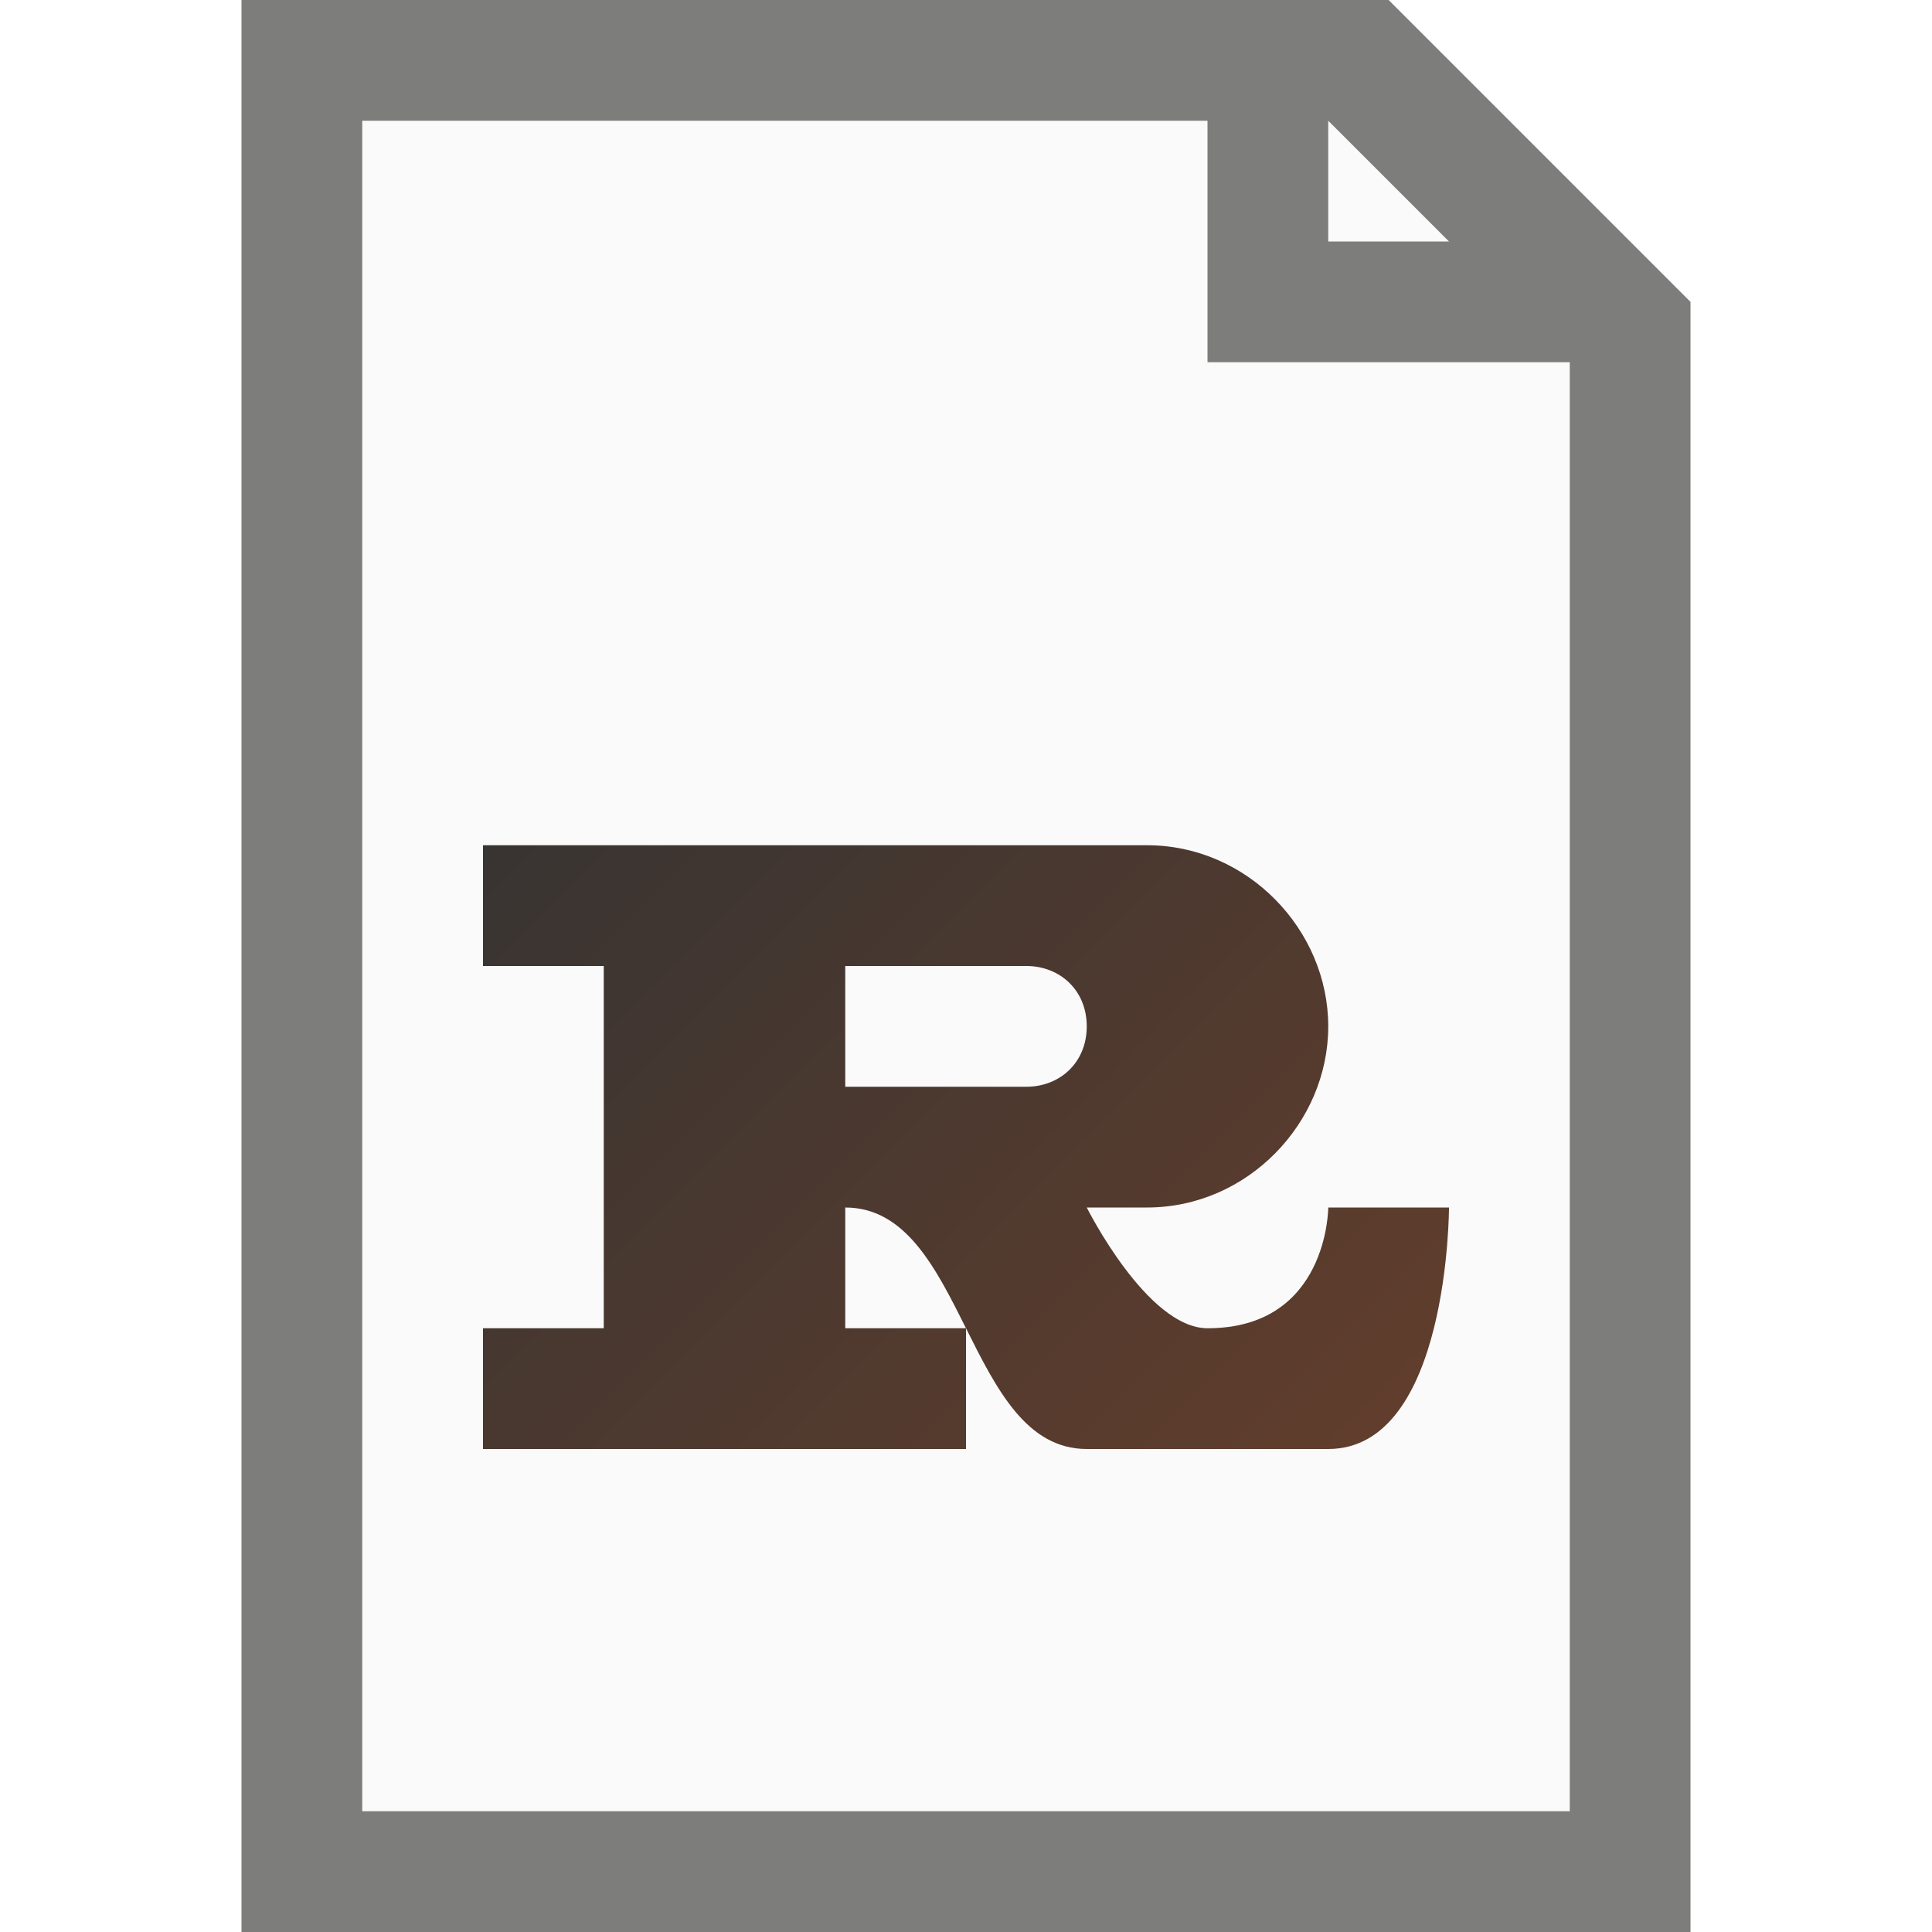
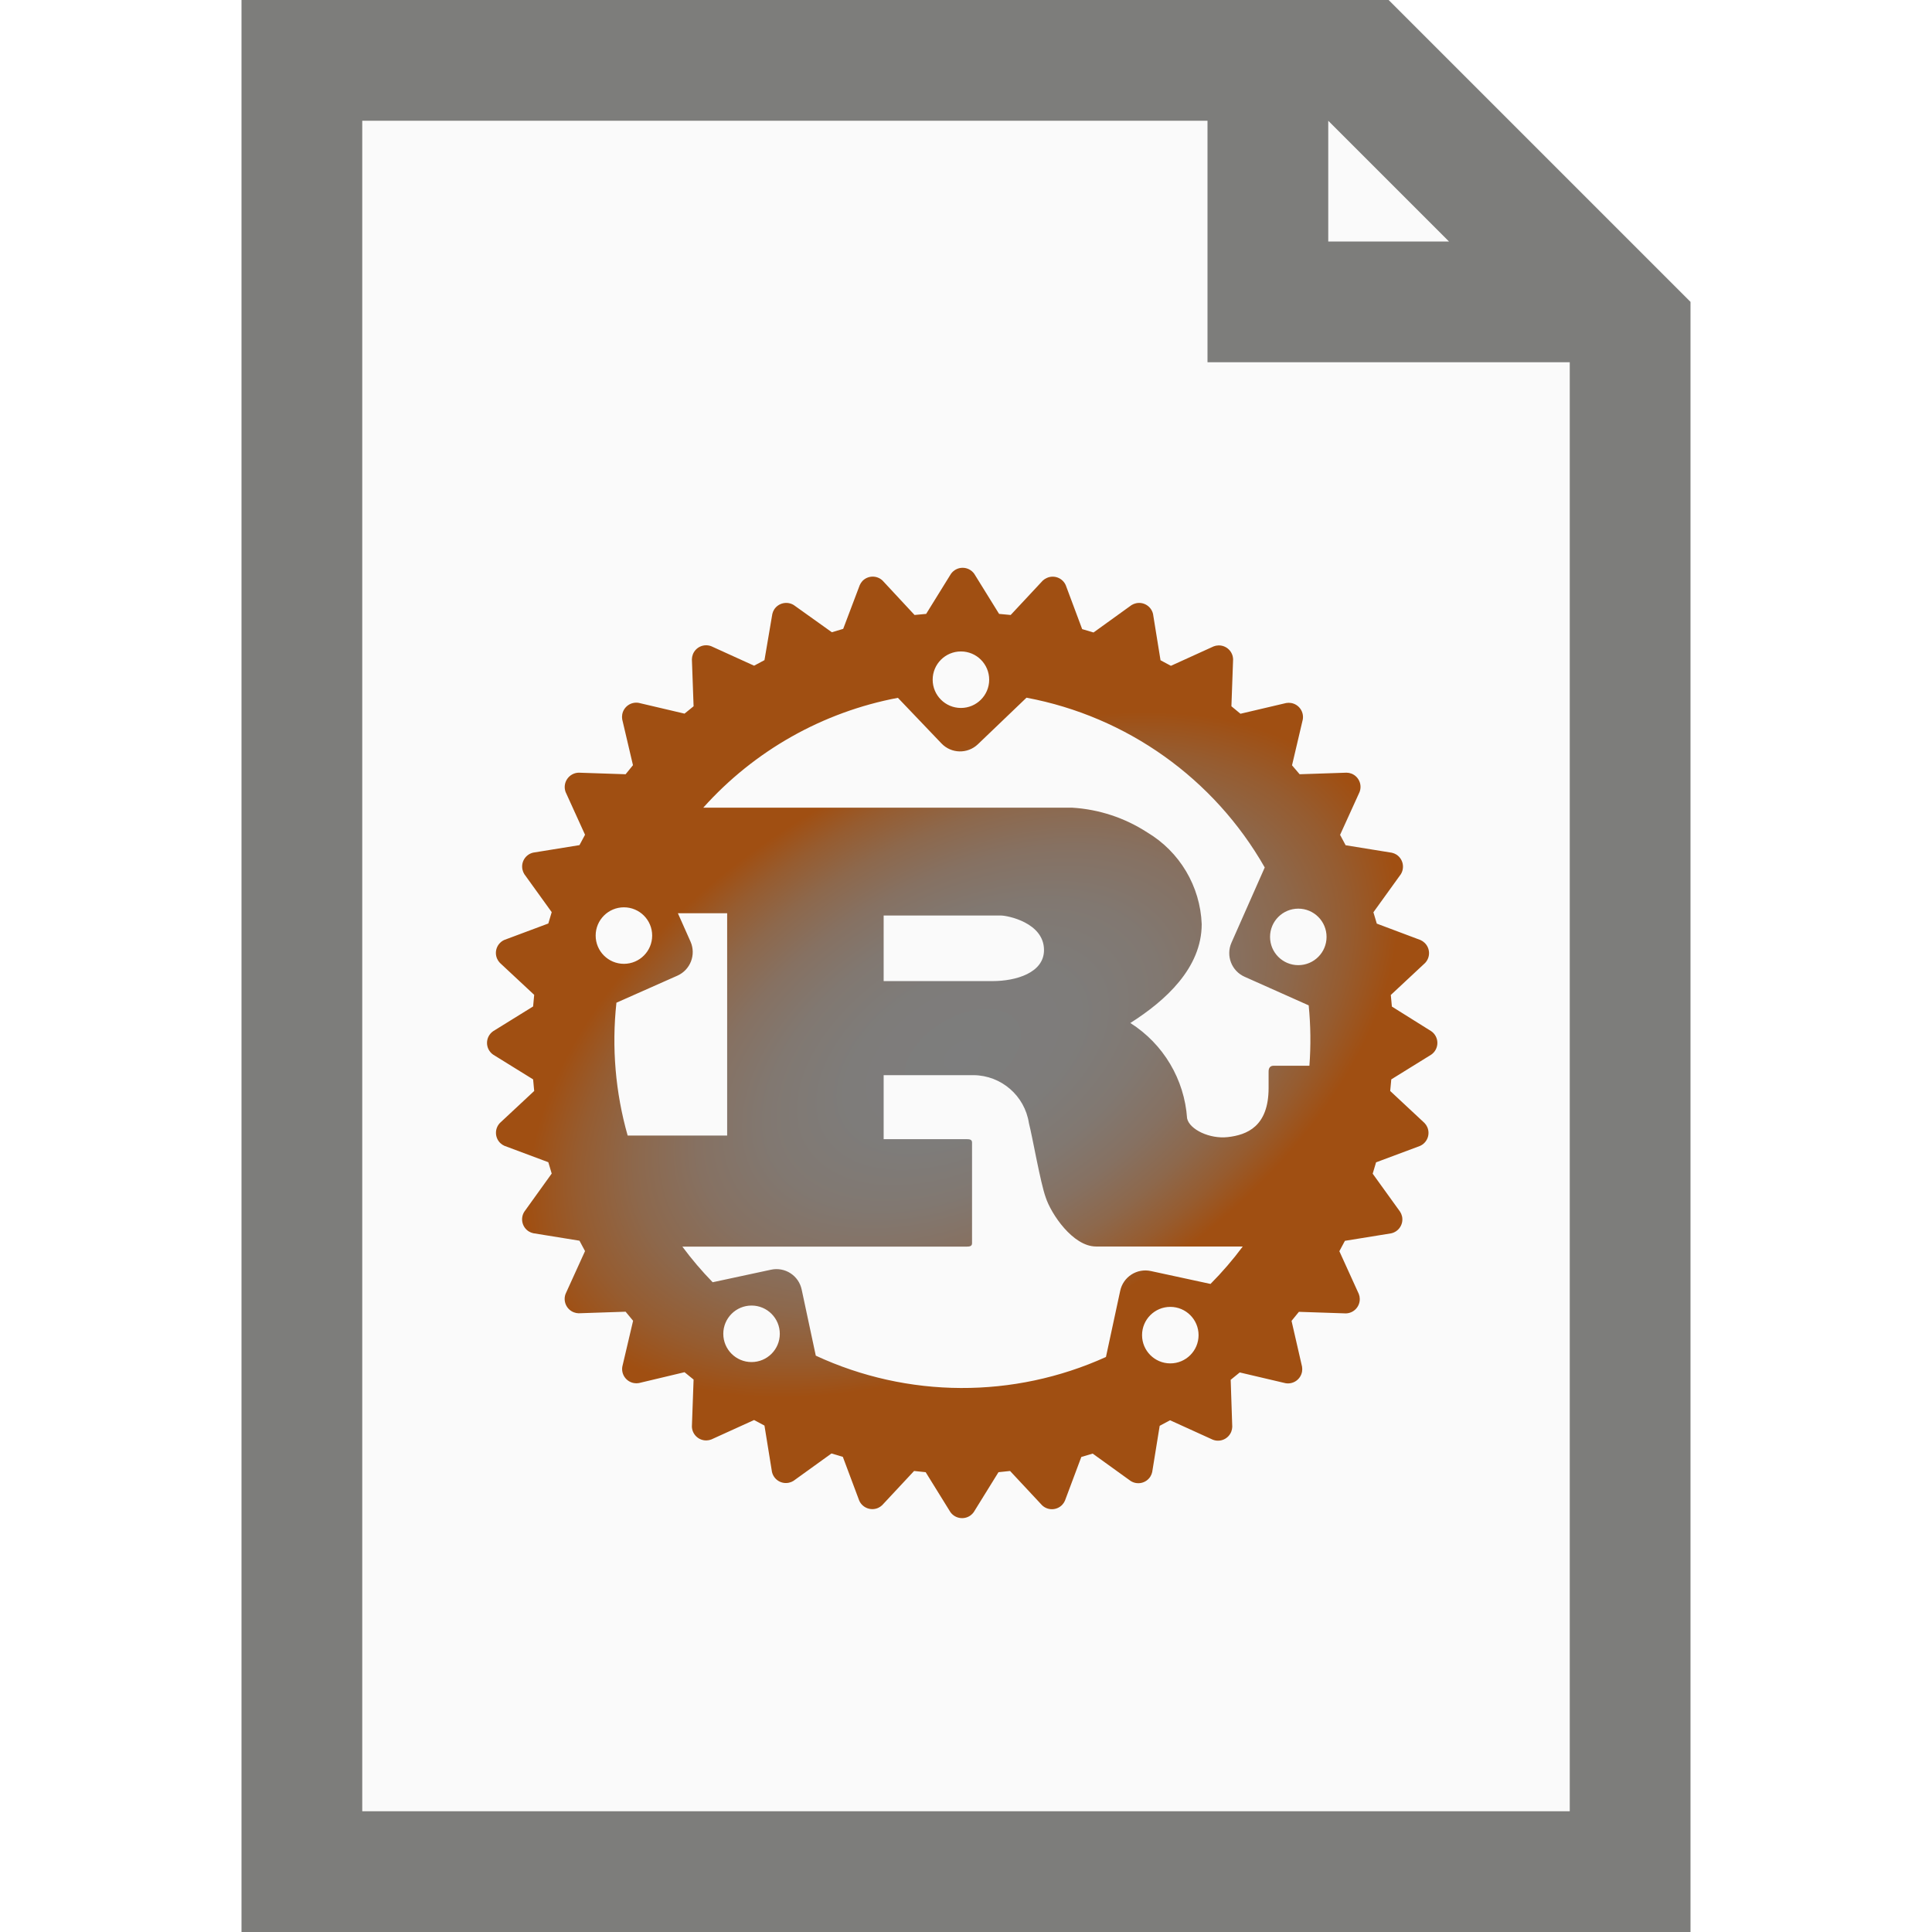
- <svg xmlns="http://www.w3.org/2000/svg" xmlns:xlink="http://www.w3.org/1999/xlink" width="16" height="16" viewBox="0 0 16 16" version="1.1" id="svg5">
+ <svg xmlns="http://www.w3.org/2000/svg" width="16" height="16" viewBox="0 0 16 16" version="1.1" id="svg5">
  <defs id="defs2">
-     <linearGradient id="linearGradient1291">
-       <stop style="stop-color:#333333;stop-opacity:1;" offset="0" id="stop1287" />
-       <stop style="stop-color:#683f2b;stop-opacity:1" offset="1" id="stop1289" />
-     </linearGradient>
-     <linearGradient xlink:href="#linearGradient1291" id="linearGradient5280" x1="4" y1="5.5" x2="12" y2="13.5" gradientUnits="userSpaceOnUse" />
+     <radialGradient id="a" cx="-492.035" cy="-883.37" r="13.998" gradientTransform="matrix(0.2435625,-0.140625,-0.084375,-0.14625,53.28139,-189.6525)" gradientUnits="userSpaceOnUse">
+       <stop offset="0" stop-color="#7d7d7d" id="stop1" />
+       <stop offset="0.267" stop-color="#7e7c7a" id="stop2" />
+       <stop offset="0.45" stop-color="#817871" id="stop3" />
+       <stop offset="0.608" stop-color="#867162" id="stop4" />
+       <stop offset="0.753" stop-color="#8d684c" id="stop5" />
+       <stop offset="0.886" stop-color="#965c30" id="stop6" />
+       <stop offset="1" stop-color="#a04f12" id="stop7" />
+     </radialGradient>
  </defs>
  <path id="rect234" style="fill:#7d7d7b" d="m 2,0 h 9.5 L 14,2.5 V 16 H 2 Z" />
  <path id="rect1746" style="fill:#fafafa" d="m 3,1 h 7 v 2 h 3 V 15 H 3 Z" />
  <path id="rect1800" style="fill:#fafafa;stroke-width:0.25" d="m 11,1 1,1 h -1 z" />
-   <path d="M 5,11 H 4 v 1 H 8 V 11 H 7 v -1 0 c 1,0 1,2 2,2 h 2 c 1,0 1,-2 1,-2 h -1 c 0,0 0,1 -1,1 C 9.5,11 9,10 9,10 H 9.5 C 10.331,10 11,9.3 11,8.5 11,7.7 10.331,7 9.5,7 H 4 V 8 H 5 M 7,8 H 8.5 C 8.777,8 9,8.2 9,8.5 9,8.8 8.777,9 8.5,9 H 7 Z" style="fill:url(#linearGradient5280);fill-opacity:1" id="path1267" />
+   <path d="m 7.724,5.629 a 0.234,0.234 0 1 1 0.234,0.234 v 0 a 0.234,0.234 0 0 1 -0.234,-0.234 M 4.933,7.748 a 0.234,0.234 0 1 1 0.234,0.234 v 0 a 0.234,0.234 0 0 1 -0.234,-0.234 m 5.585,0.011 a 0.234,0.234 0 1 1 0.234,0.234 0.234,0.234 0 0 1 -0.234,-0.234 v 0 m -4.908,0.321 a 0.214,0.214 0 0 0 0.109,-0.281 L 5.614,7.563 h 0.408 V 9.404 H 5.198 A 2.882,2.882 0 0 1 5.105,8.304 Z m 1.708,0.045 v -0.543 h 0.973 c 0.05,0 0.355,0.058 0.355,0.286 0,0.189 -0.233,0.257 -0.426,0.257 z M 5.99,11.046 a 0.234,0.234 0 1 1 0.234,0.234 0.234,0.234 0 0 1 -0.234,-0.234 v 0 m 3.468,0.011 a 0.234,0.234 0 1 1 0.234,0.234 0.234,0.234 0 0 1 -0.234,-0.234 v 0 m 0.072,-0.531 a 0.213,0.213 0 0 0 -0.253,0.164 l -0.118,0.548 A 2.883,2.883 0 0 1 6.756,11.227 L 6.639,10.679 a 0.213,0.213 0 0 0 -0.253,-0.164 v 0 L 5.902,10.619 A 2.878,2.878 0 0 1 5.651,10.324 h 2.355 c 0.027,0 0.044,-0.005 0.044,-0.028 V 9.462 c 0,-0.024 -0.018,-0.028 -0.044,-0.028 H 7.318 V 8.904 h 0.745 a 0.468,0.468 0 0 1 0.458,0.397 c 0.03,0.116 0.095,0.494 0.139,0.615 0.044,0.136 0.225,0.407 0.417,0.407 H 10.292 A 2.881,2.881 0 0 1 10.025,10.633 Z M 10.838,8.326 a 2.886,2.886 0 0 1 0.006,0.5 h -0.296 c -0.03,0 -0.042,0.019 -0.042,0.048 v 0.136 c 0,0.32 -0.18,0.389 -0.338,0.407 -0.15,0.017 -0.317,-0.063 -0.337,-0.155 a 1.017,1.017 0 0 0 -0.47,-0.79 c 0.29,-0.184 0.591,-0.455 0.591,-0.819 a 0.926,0.926 0 0 0 -0.452,-0.76 1.282,1.282 0 0 0 -0.619,-0.204 H 5.824 a 2.882,2.882 0 0 1 1.612,-0.91 l 0.361,0.378 a 0.213,0.213 0 0 0 0.301,0.007 v 0 l 0.403,-0.386 a 2.882,2.882 0 0 1 1.973,1.406 l -0.276,0.624 a 0.214,0.214 0 0 0 0.109,0.281 z m 0.689,0.01 -0.009,-0.096 0.284,-0.265 a 0.118,0.118 0 0 0 -0.004,-0.167 0.12,0.12 0 0 0 -0.034,-0.023 l -0.362,-0.136 -0.028,-0.094 0.227,-0.315 a 0.119,0.119 0 0 0 -0.037,-0.163 0.121,0.121 0 0 0 -0.037,-0.015 l -0.383,-0.062 -0.046,-0.086 0.161,-0.354 a 0.118,0.118 0 0 0 -0.066,-0.153 0.12,0.12 0 0 0 -0.041,-0.008 l -0.389,0.013 -0.063,-0.074 0.089,-0.379 a 0.118,0.118 0 0 0 -0.096,-0.137 0.122,0.122 0 0 0 -0.041,0 l -0.379,0.089 -0.075,-0.062 0.014,-0.388 a 0.118,0.118 0 0 0 -0.121,-0.116 0.12,0.12 0 0 0 -0.04,0.008 l -0.354,0.161 -0.086,-0.046 -0.062,-0.383 a 0.118,0.118 0 0 0 -0.141,-0.089 0.121,0.121 0 0 0 -0.037,0.015 l -0.315,0.227 -0.094,-0.028 -0.136,-0.364 a 0.118,0.118 0 0 0 -0.156,-0.06 0.124,0.124 0 0 0 -0.034,0.022 l -0.266,0.285 -0.096,-0.009 -0.205,-0.331 a 0.118,0.118 0 0 0 -0.194,0 l -0.205,0.331 -0.096,0.009 -0.265,-0.285 a 0.118,0.118 0 0 0 -0.167,0.004 0.124,0.124 0 0 0 -0.022,0.034 l -0.137,0.362 -0.094,0.028 -0.315,-0.225 a 0.119,0.119 0 0 0 -0.163,0.037 0.121,0.121 0 0 0 -0.015,0.037 L 6.331,5.467 6.245,5.513 5.891,5.352 a 0.118,0.118 0 0 0 -0.153,0.067 0.125,0.125 0 0 0 -0.008,0.041 L 5.744,5.849 5.669,5.91 5.29,5.821 a 0.118,0.118 0 0 0 -0.137,0.096 0.122,0.122 0 0 0 0,0.041 l 0.089,0.379 -0.061,0.075 -0.389,-0.013 A 0.119,0.119 0 0 0 4.684,6.559 l 0.161,0.354 -0.046,0.086 -0.383,0.062 a 0.118,0.118 0 0 0 -0.089,0.141 0.121,0.121 0 0 0 0.015,0.037 l 0.227,0.315 -0.028,0.094 -0.364,0.136 a 0.118,0.118 0 0 0 -0.06,0.156 0.116,0.116 0 0 0 0.023,0.034 l 0.284,0.265 -0.009,0.096 -0.331,0.205 a 0.118,0.118 0 0 0 0,0.194 l 0.331,0.205 0.009,0.096 -0.284,0.265 a 0.118,0.118 0 0 0 0.004,0.167 0.123,0.123 0 0 0 0.033,0.022 l 0.364,0.136 0.028,0.094 -0.227,0.316 a 0.118,0.118 0 0 0 0.037,0.163 0.121,0.121 0 0 0 0.037,0.015 l 0.383,0.062 0.046,0.086 -0.161,0.354 a 0.119,0.119 0 0 0 0.068,0.153 0.123,0.123 0 0 0 0.04,0.008 l 0.389,-0.013 0.062,0.075 -0.089,0.379 a 0.118,0.118 0 0 0 0.096,0.137 0.113,0.113 0 0 0 0.041,0 l 0.378,-0.09 0.075,0.061 -0.014,0.389 a 0.118,0.118 0 0 0 0.121,0.115 0.116,0.116 0 0 0 0.04,-0.008 l 0.354,-0.161 0.086,0.046 0.062,0.383 a 0.118,0.118 0 0 0 0.141,0.09 0.114,0.114 0 0 0 0.037,-0.015 l 0.315,-0.227 0.094,0.028 0.136,0.363 a 0.119,0.119 0 0 0 0.156,0.06 0.123,0.123 0 0 0 0.033,-0.022 l 0.265,-0.284 0.096,0.01 0.205,0.331 a 0.119,0.119 0 0 0 0.165,0.028 0.116,0.116 0 0 0 0.028,-0.028 l 0.205,-0.331 0.096,-0.01 0.265,0.284 a 0.118,0.118 0 0 0 0.167,-0.004 0.123,0.123 0 0 0 0.022,-0.033 l 0.136,-0.363 0.094,-0.028 0.315,0.227 a 0.118,0.118 0 0 0 0.163,-0.037 0.121,0.121 0 0 0 0.015,-0.037 l 0.062,-0.383 0.086,-0.046 0.354,0.161 a 0.118,0.118 0 0 0 0.153,-0.067 0.123,0.123 0 0 0 0.008,-0.04 l -0.013,-0.389 0.075,-0.061 0.379,0.089 a 0.118,0.118 0 0 0 0.137,-0.096 0.126,0.126 0 0 0 0,-0.041 l -0.087,-0.379 0.061,-0.075 0.389,0.013 a 0.118,0.118 0 0 0 0.115,-0.121 0.113,0.113 0 0 0 -0.008,-0.04 l -0.161,-0.354 0.046,-0.086 0.383,-0.062 a 0.118,0.118 0 0 0 0.09,-0.141 0.122,0.122 0 0 0 -0.016,-0.038 l -0.227,-0.315 0.028,-0.094 0.364,-0.136 a 0.118,0.118 0 0 0 0.06,-0.156 0.116,0.116 0 0 0 -0.023,-0.034 l -0.284,-0.265 0.009,-0.096 0.331,-0.205 a 0.118,0.118 0 0 0 0,-0.194 z" style="fill:url(#a);stroke-width:0.281" id="path7" />
</svg>
